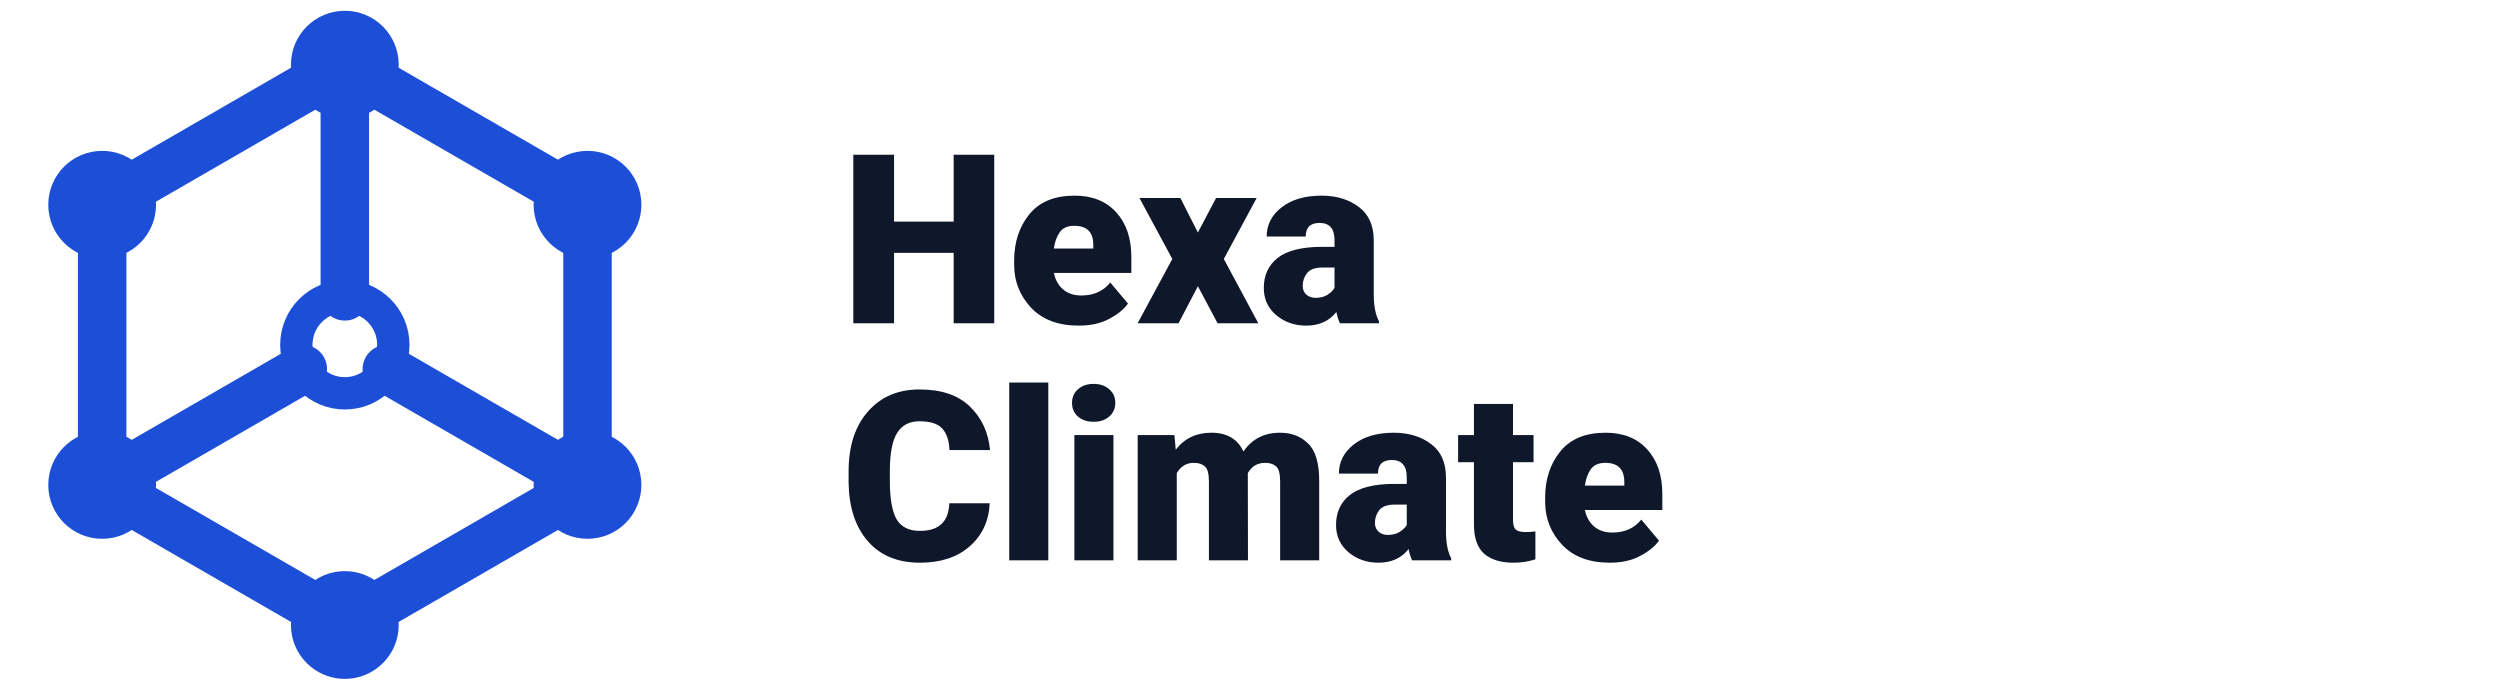
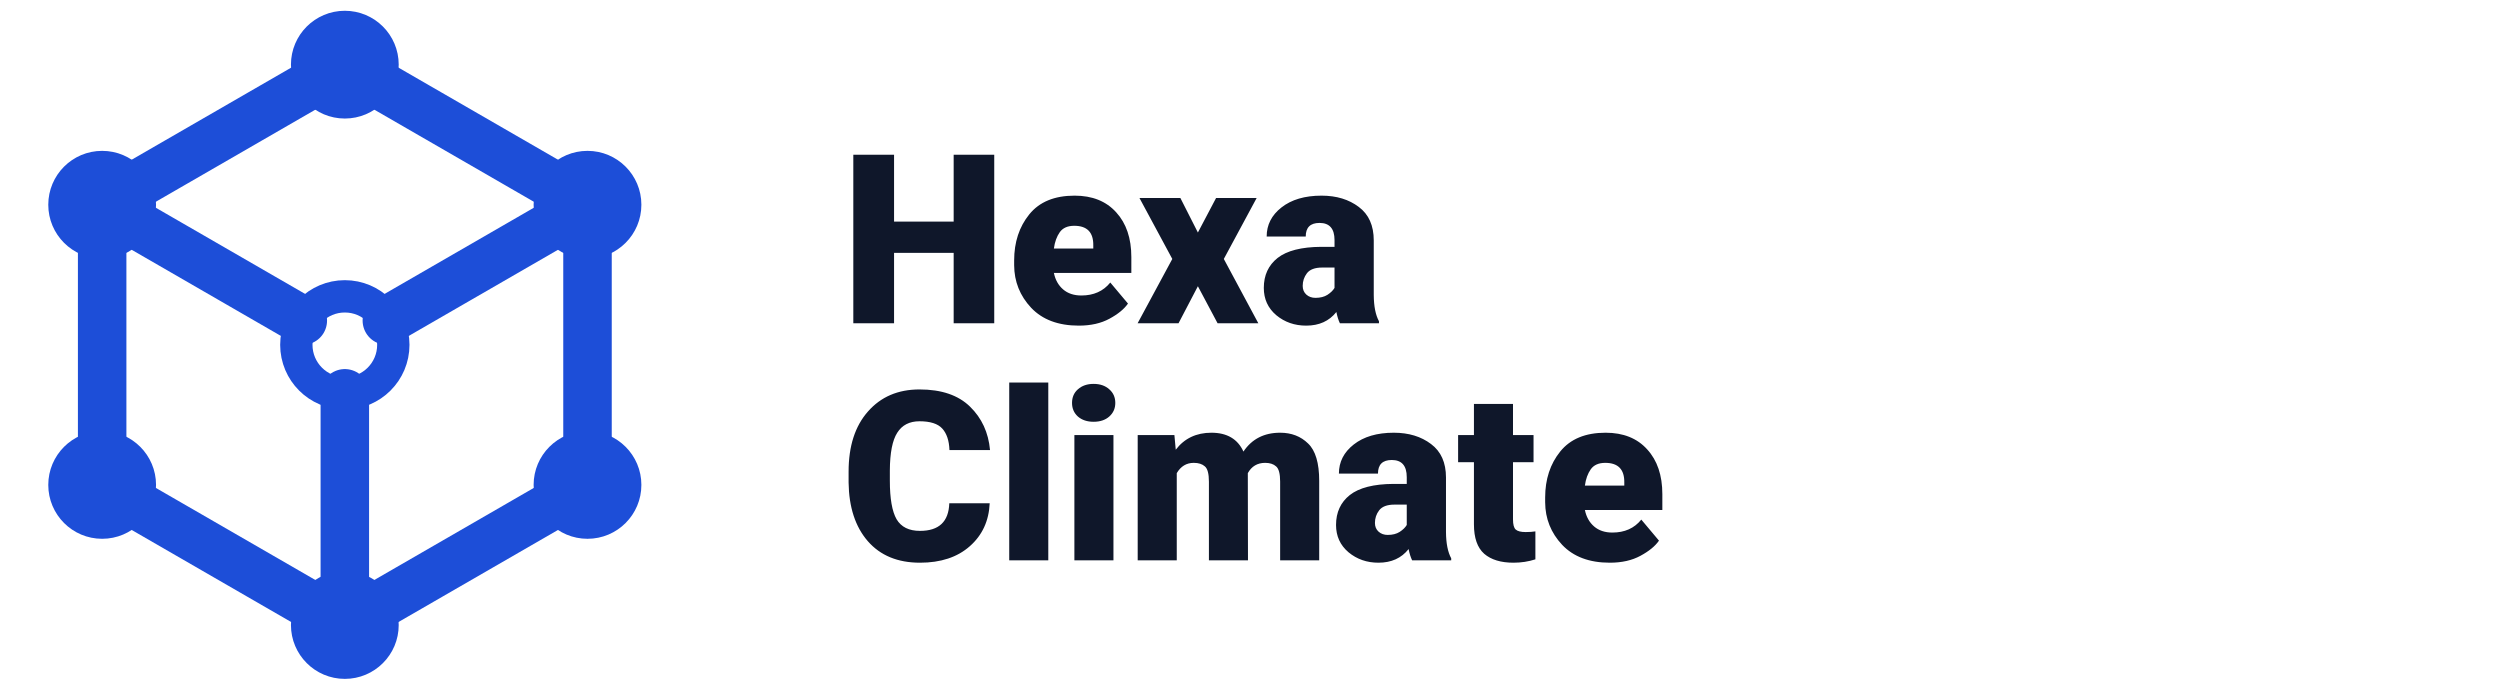
<svg xmlns="http://www.w3.org/2000/svg" width="232" height="64" viewBox="0 0 232 64" role="img" aria-label="Hexa Climate">
  <g stroke="#1d4ed8" stroke-width="4.5" stroke-linecap="round" stroke-linejoin="round" fill="none">
    <polygon points="32,6 54.52,19 54.52,45 32,58 9.48,45 9.48,19" />
-     <line x1="32" y1="6" x2="32" y2="27.5" />
-     <line x1="9.48" y1="45" x2="28.10" y2="34.25" />
-     <line x1="54.52" y1="45" x2="35.90" y2="34.25" />
+     <line x1="32" y1="58" x2="32" y2="36.5" />
+     <line x1="9.48" y1="19" x2="28.10" y2="29.75" />
+     <line x1="54.52" y1="19" x2="35.90" y2="29.75" />
    <circle cx="32" cy="32" r="4.5" stroke-width="3" />
  </g>
  <g fill="#1d4ed8">
    <circle cx="32" cy="6" r="5" />
    <circle cx="54.52" cy="19" r="5" />
    <circle cx="54.52" cy="45" r="5" />
    <circle cx="32" cy="58" r="5" />
    <circle cx="9.48" cy="45" r="5" />
    <circle cx="9.48" cy="19" r="5" />
  </g>
  <g font-family="-apple-system, 'Segoe UI', Roboto, Helvetica, Arial, sans-serif" font-weight="800" fill="#0f172a">
    <text x="78" y="30" font-size="22">Hexa</text>
    <text x="78" y="52" font-size="22">Climate</text>
  </g>
</svg>
